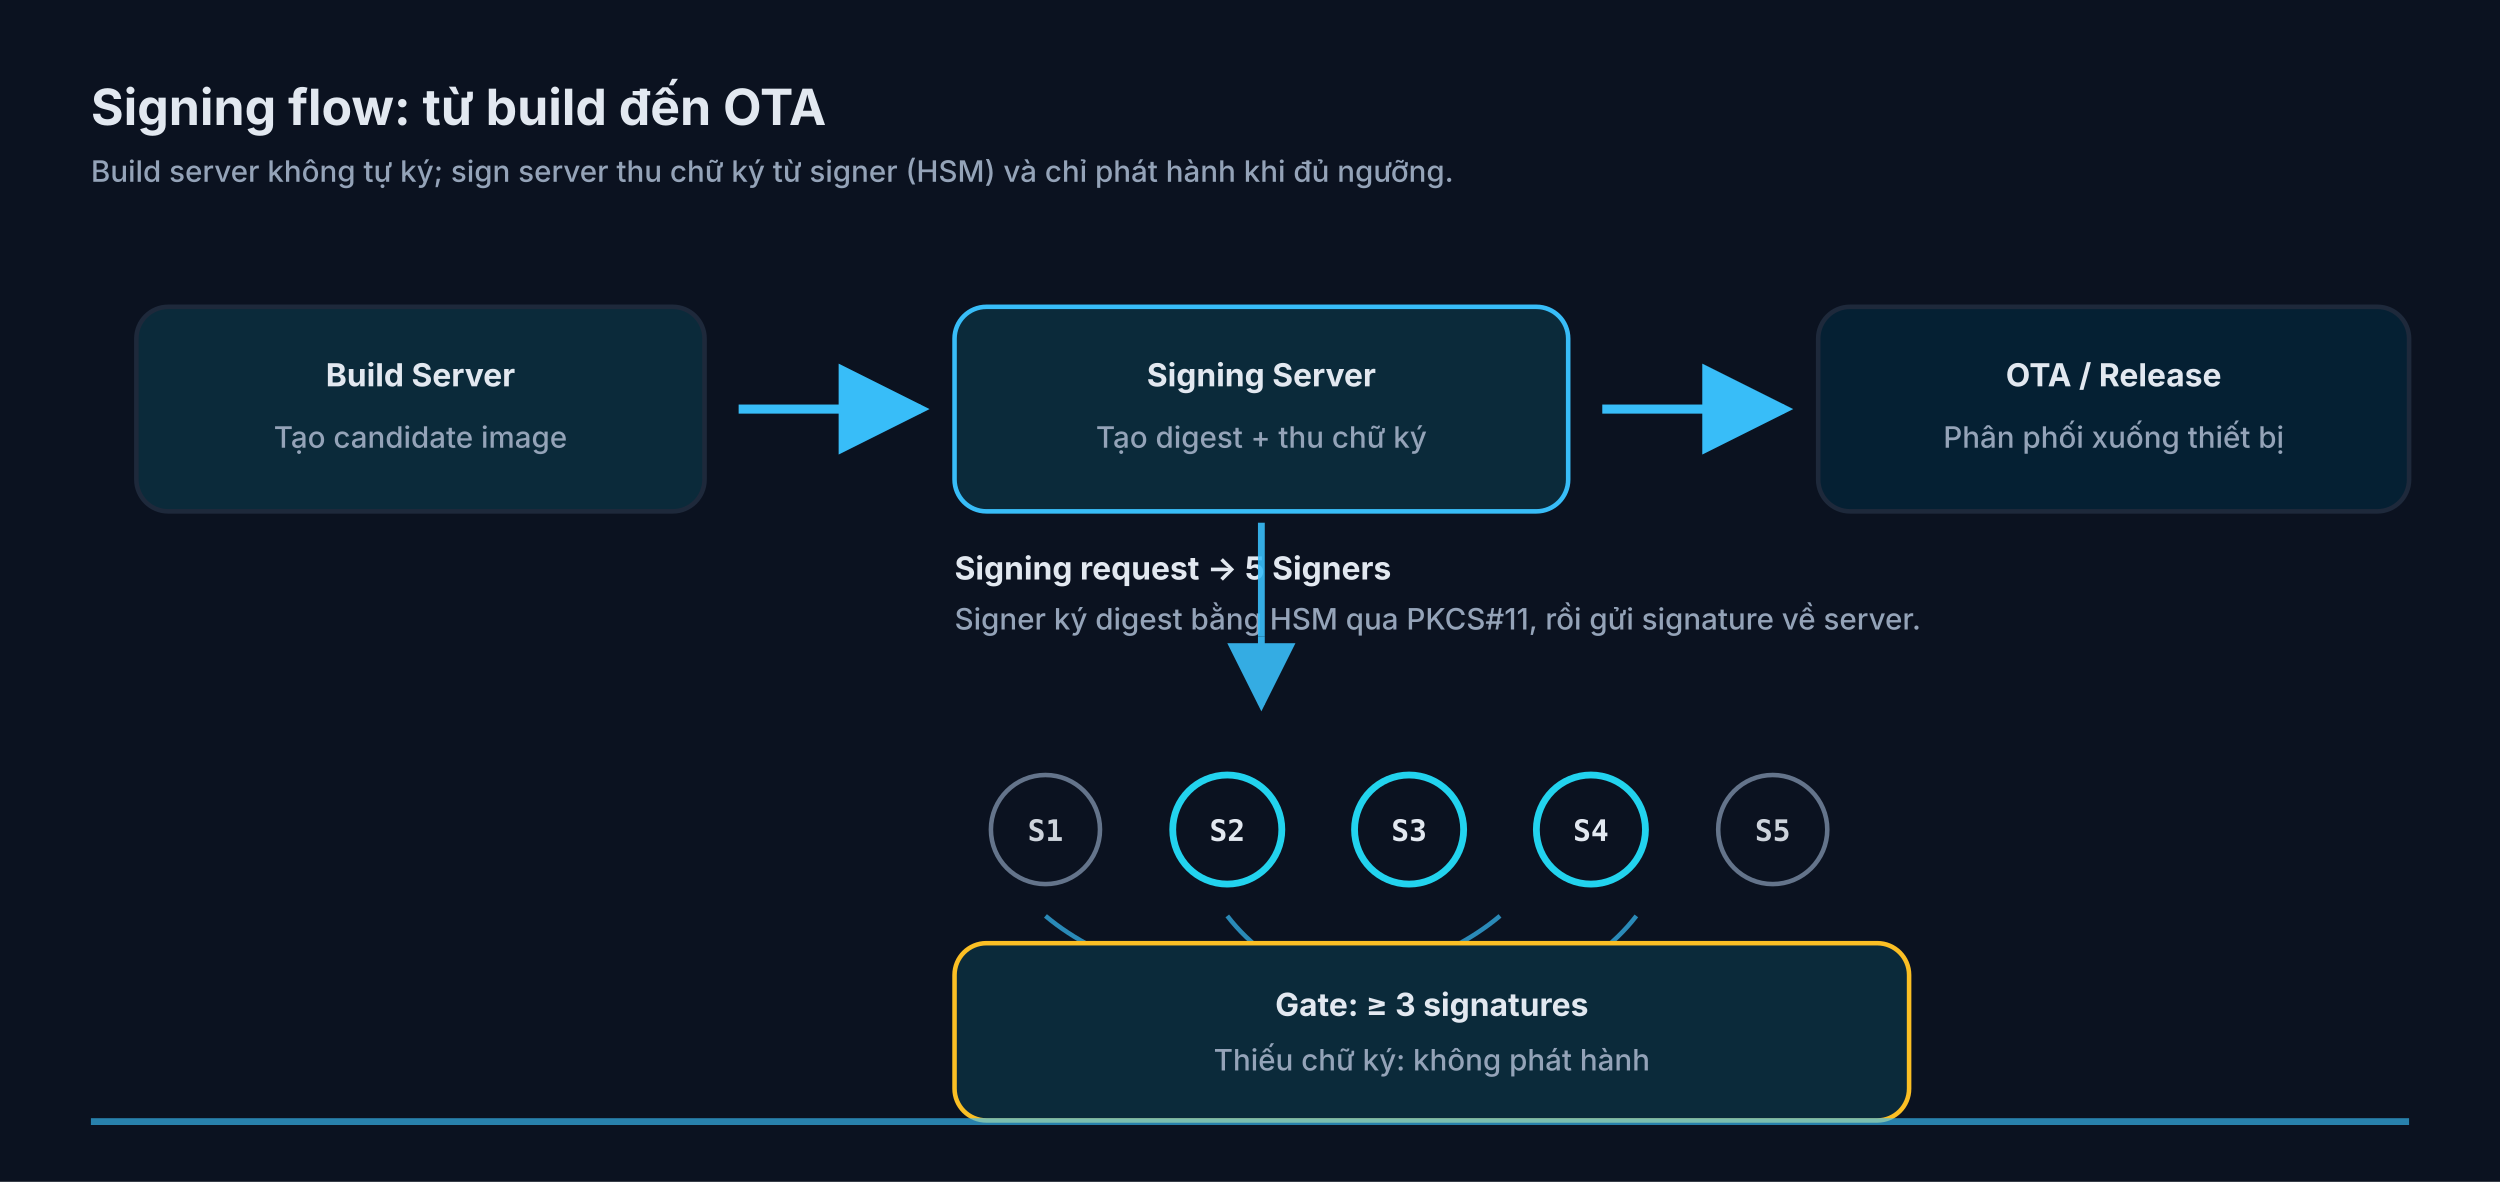
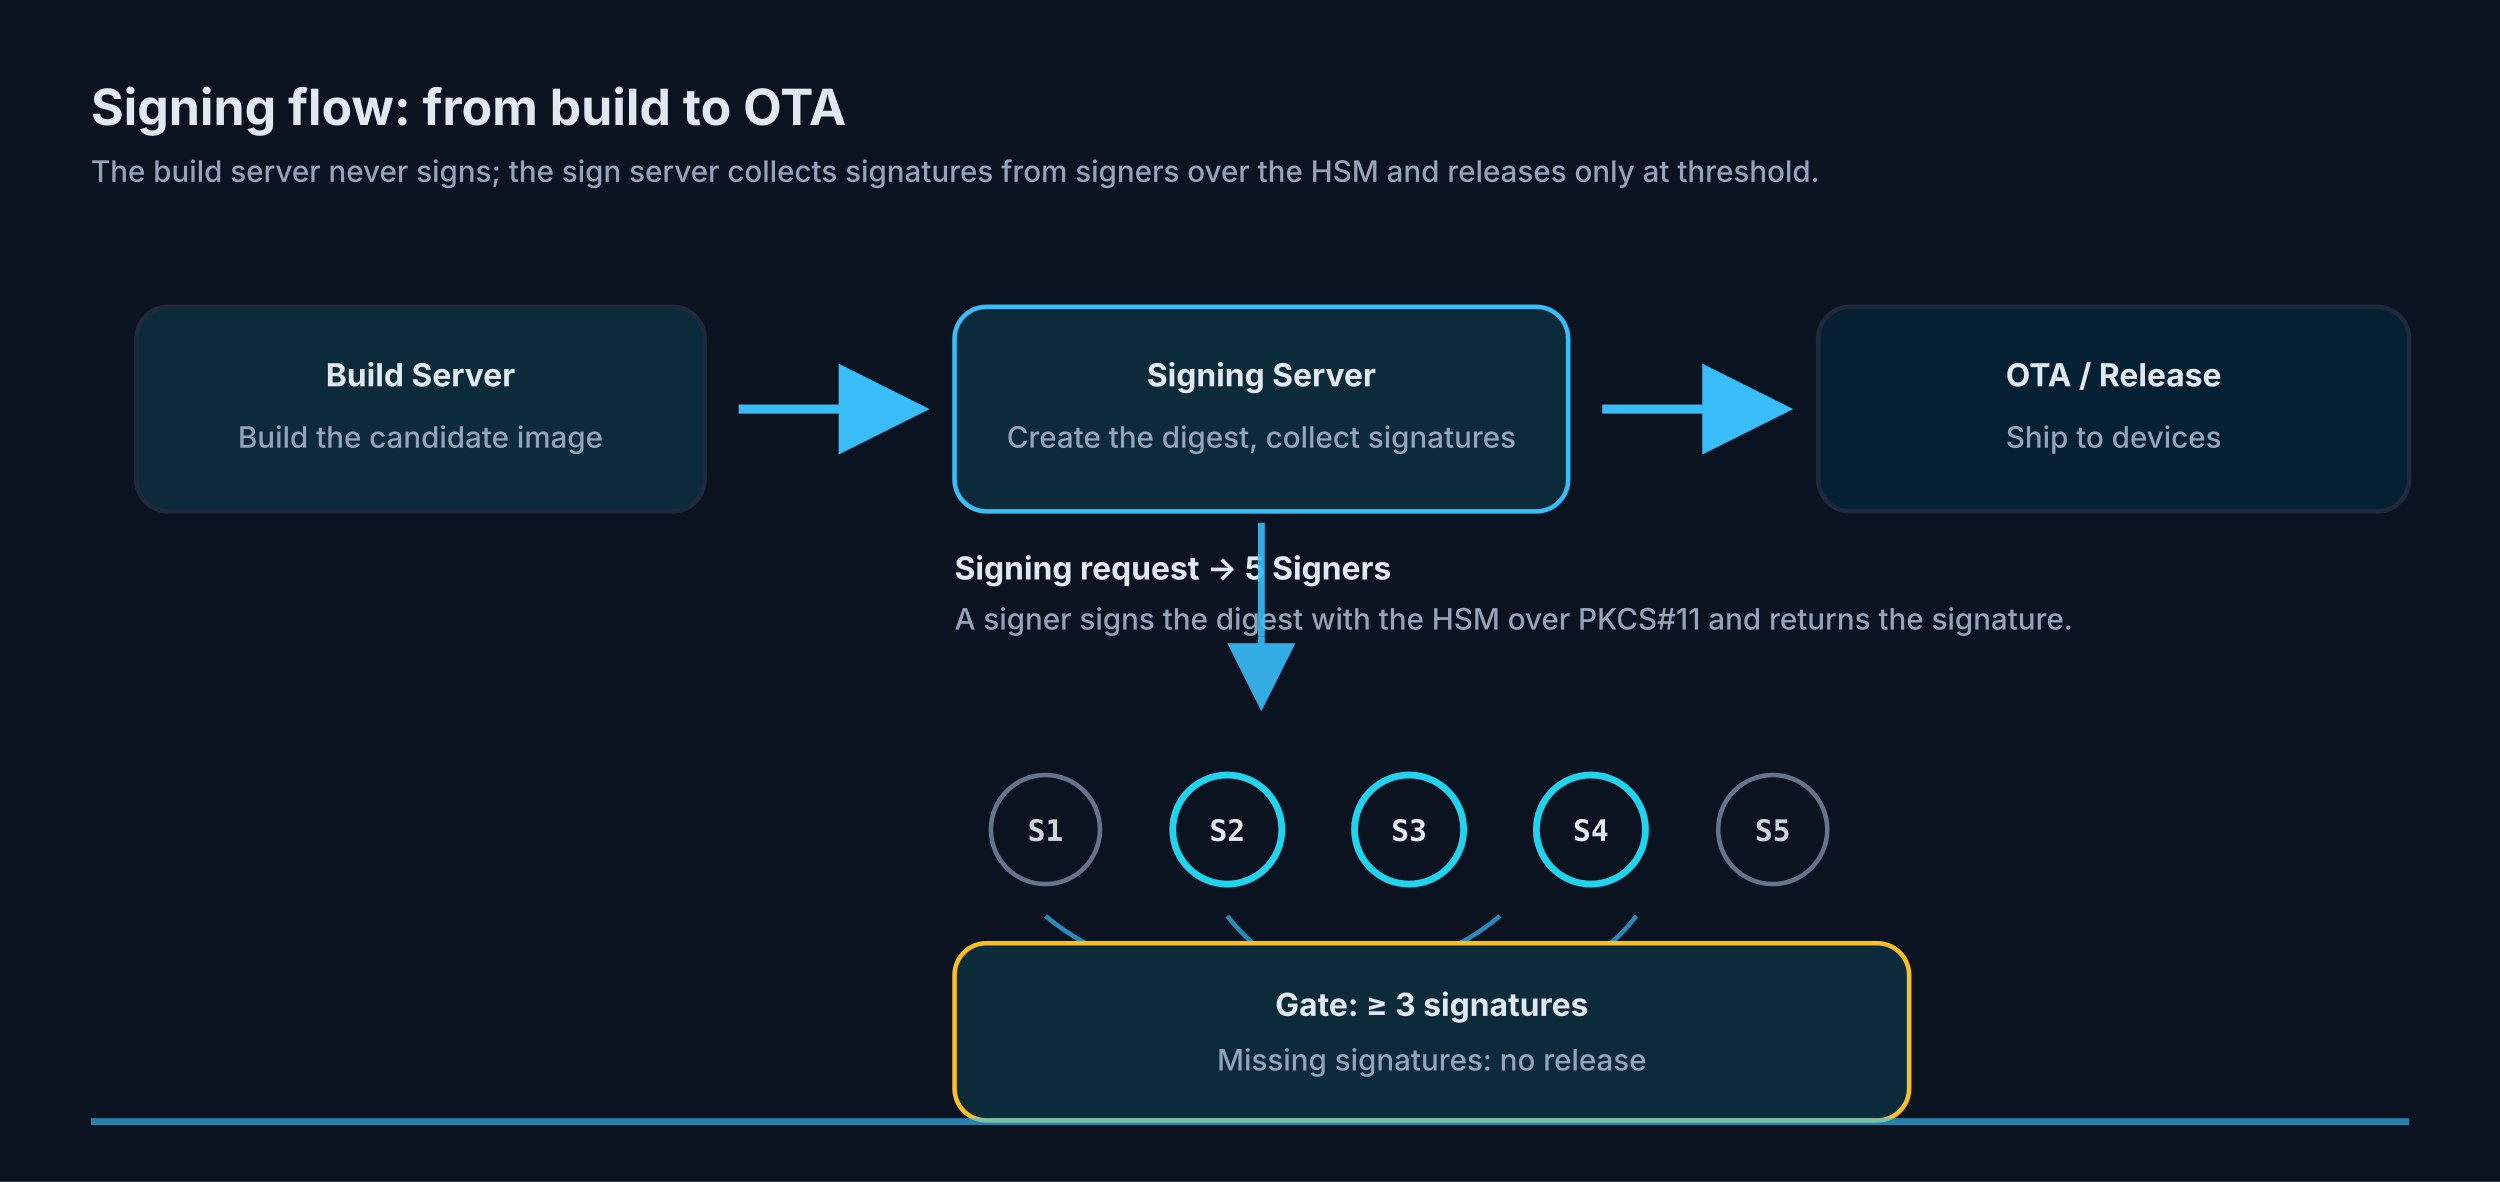
<svg xmlns="http://www.w3.org/2000/svg" width="1100" height="520" viewBox="0 0 1100 520">
  <defs>
    <style>
      .title { font: 700 22px ui-sans-serif, -apple-system, system-ui, sans-serif; fill: #e2e8f0; }
      .label { font: 700 14px ui-sans-serif, -apple-system, system-ui, sans-serif; fill: #e2e8f0; }
      .small { font: 500 13px ui-sans-serif, -apple-system, system-ui, sans-serif; fill: #94a3b8; }
      .mono { font: 700 13px ui-monospace, SFMono-Regular, Menlo, Monaco, Consolas, monospace; fill: #e2e8f0; }
    </style>
    <linearGradient id="accent" x1="0%" y1="0%" x2="100%" y2="0%">
      <stop offset="0%" stop-color="#22d3ee" />
      <stop offset="100%" stop-color="#38bdf8" />
    </linearGradient>
    <marker id="arrow" markerWidth="10" markerHeight="10" refX="9" refY="5" orient="auto">
      <path d="M0,0 L10,5 L0,10 z" fill="#38bdf8" />
    </marker>
  </defs>
  <rect width="1100" height="520" fill="#0b1220" />
-   <text x="40" y="55" class="title">Signing flow: từ build đến OTA</text>
-   <text x="40" y="80" class="small">Build server không tự ký; sign server thu chữ ký từ signer (HSM) và chỉ phát hành khi đủ ngưỡng.</text>
+   <text x="40" y="55" class="title">Signing flow: from build to OTA</text>
+   <text x="40" y="80" class="small">The build server never signs; the sign server collects signatures from signers over the HSM and releases only at threshold.</text>
  <g transform="translate(60, 135)">
    <g>
      <rect x="0" y="0" width="250" height="90" rx="14" fill="#0b2a3a" stroke="#1e293b" stroke-width="2" />
      <text x="125" y="35" class="label" text-anchor="middle">Build Server</text>
-       <text x="125" y="62" class="small" text-anchor="middle">Tạo candidate image</text>
+       <text x="125" y="62" class="small" text-anchor="middle">Build the candidate image</text>
    </g>
    <path d="M 265 45 L 345 45" stroke="#38bdf8" stroke-width="4" marker-end="url(#arrow)" />
    <g transform="translate(360, 0)">
      <rect x="0" y="0" width="270" height="90" rx="14" fill="#0b2a3a" stroke="#38bdf8" stroke-width="2" />
      <text x="135" y="35" class="label" text-anchor="middle">Signing Server</text>
-       <text x="135" y="62" class="small" text-anchor="middle">Tạo digest + thu chữ ký</text>
+       <text x="135" y="62" class="small" text-anchor="middle">Create the digest, collect signatures</text>
    </g>
    <path d="M 645 45 L 725 45" stroke="#38bdf8" stroke-width="4" marker-end="url(#arrow)" />
    <g transform="translate(740, 0)">
      <rect x="0" y="0" width="260" height="90" rx="14" fill="#052033" stroke="#1e293b" stroke-width="2" />
      <text x="130" y="35" class="label" text-anchor="middle">OTA / Release</text>
-       <text x="130" y="62" class="small" text-anchor="middle">Phân phối xuống thiết bị</text>
+       <text x="130" y="62" class="small" text-anchor="middle">Ship to devices</text>
    </g>
  </g>
  <g transform="translate(420, 255)">
    <text x="0" y="0" class="label">Signing request -&gt; 5 Signers</text>
-     <text x="0" y="22" class="small">Signer ký digest bằng HSM qua PKCS#11, rồi gửi signature về server.</text>
+     <text x="0" y="22" class="small">A signer signs the digest with the HSM over PKCS#11 and returns the signature.</text>
    <path d="M 135 -25 L 135 25" stroke="#38bdf8" stroke-width="3" opacity="0.9" />
    <path d="M 135 25 L 135 55" stroke="#38bdf8" stroke-width="3" marker-end="url(#arrow)" opacity="0.9" />
    <g transform="translate(0, 70)">
      <g>
        <circle cx="40" cy="40" r="24" fill="#0b1220" stroke="#64748b" stroke-width="2" />
        <text x="40" y="45" class="mono" text-anchor="middle" opacity="0.9">S1</text>
      </g>
      <g>
        <circle cx="120" cy="40" r="24" fill="#0b1220" stroke="#22d3ee" stroke-width="3" />
        <text x="120" y="45" class="mono" text-anchor="middle">S2</text>
      </g>
      <g>
        <circle cx="200" cy="40" r="24" fill="#0b1220" stroke="#22d3ee" stroke-width="3" />
        <text x="200" y="45" class="mono" text-anchor="middle">S3</text>
      </g>
      <g>
        <circle cx="280" cy="40" r="24" fill="#0b1220" stroke="#22d3ee" stroke-width="3" />
        <text x="280" y="45" class="mono" text-anchor="middle">S4</text>
      </g>
      <g>
        <circle cx="360" cy="40" r="24" fill="#0b1220" stroke="#64748b" stroke-width="2" />
        <text x="360" y="45" class="mono" text-anchor="middle" opacity="0.9">S5</text>
      </g>
      <path d="M 40 78 C 90 120, 190 120, 240 78" fill="none" stroke="#38bdf8" stroke-width="2" opacity="0.7" />
      <path d="M 120 78 C 160 130, 260 130, 300 78" fill="none" stroke="#38bdf8" stroke-width="2" opacity="0.7" />
    </g>
    <g transform="translate(0, 160)">
      <rect x="0" y="0" width="420" height="78" rx="14" fill="#0b2a3a" stroke="#fbbf24" stroke-width="2" />
      <text x="210" y="32" class="label" text-anchor="middle" fill="#fbbf24">Gate: ≥ 3 signatures</text>
-       <text x="210" y="56" class="small" text-anchor="middle">Thiếu chữ ký: không phát hành</text>
+       <text x="210" y="56" class="small" text-anchor="middle">Missing signatures: no release</text>
    </g>
  </g>
  <rect x="40" y="492" width="1020" height="3" fill="#38bdf8" opacity="0.65" />
</svg>
